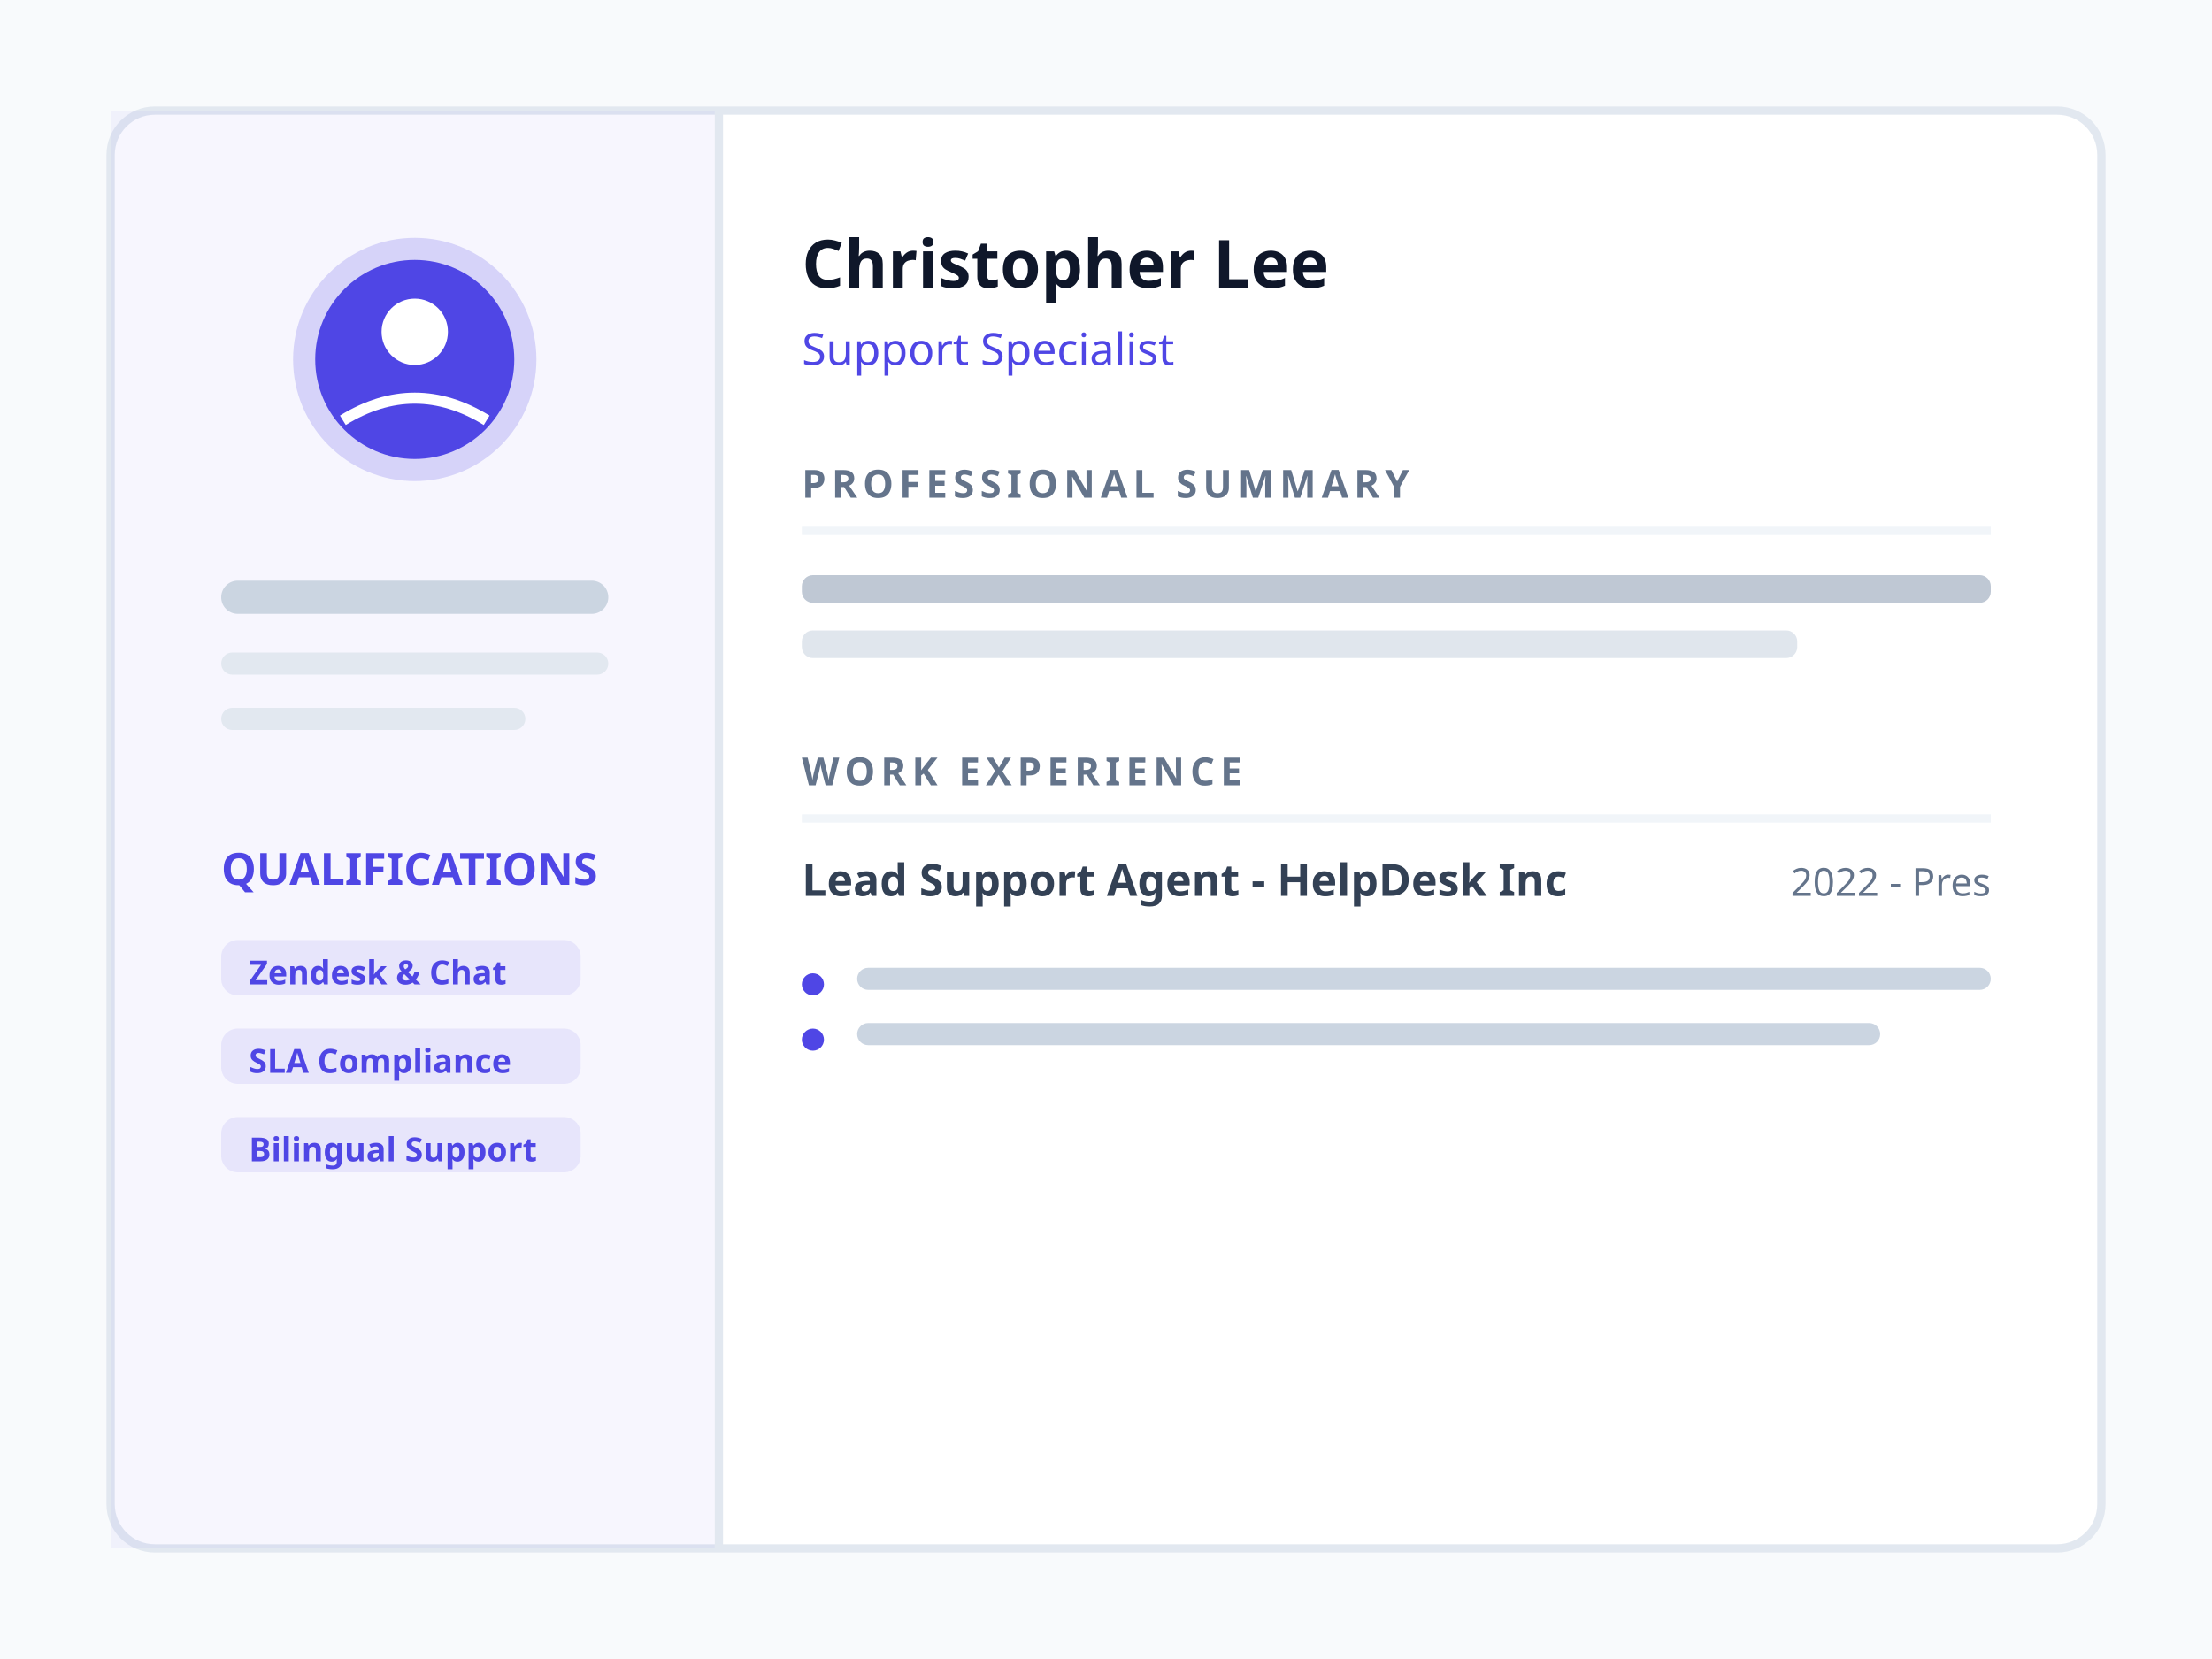
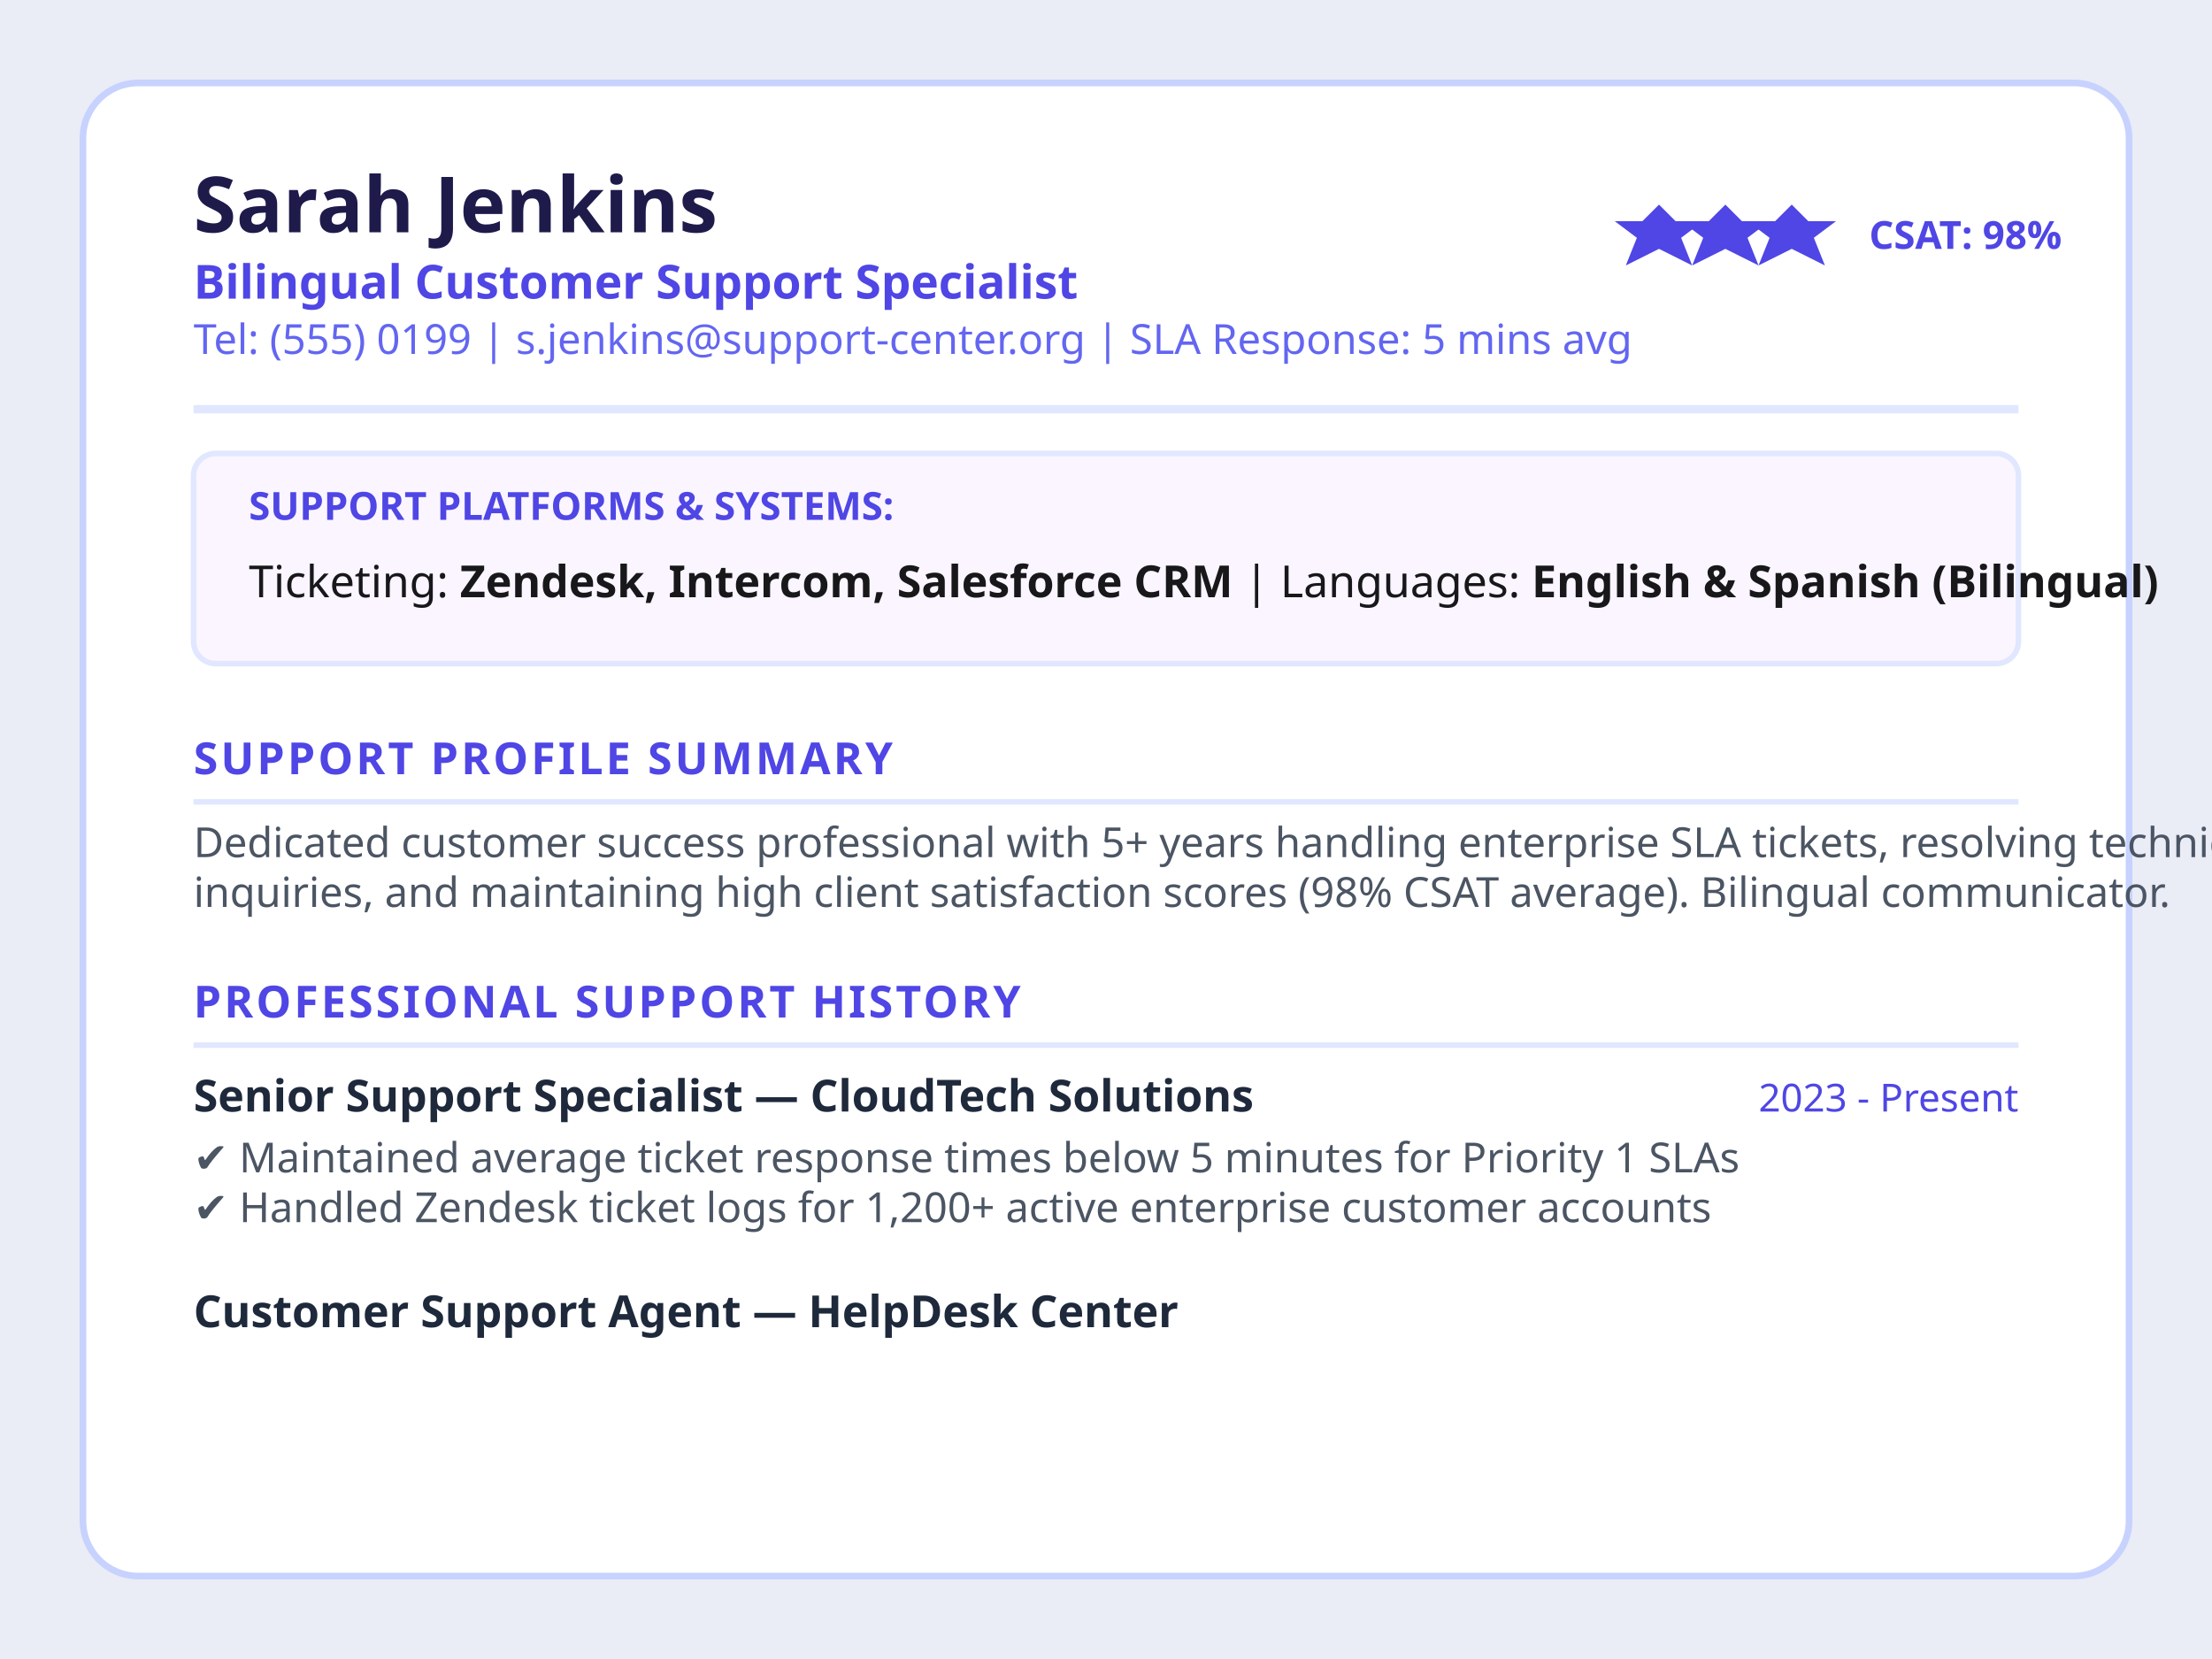
<svg xmlns="http://www.w3.org/2000/svg" viewBox="0 0 400 300" width="100%" height="100%">
-   <rect width="100%" height="100%" fill="#f8fafc" />
-   <rect x="20" y="20" width="360" height="260" rx="8" fill="#ffffff" stroke="#e2e8f0" stroke-width="1.5" />
-   <rect x="20" y="20" width="110" height="260" rx="0" fill="#4f46e5" opacity="0.05" />
-   <line x1="130" y1="20" x2="130" y2="280" stroke="#e2e8f0" stroke-width="1.5" />
-   <circle cx="75" cy="65" r="22" fill="#4f46e5" opacity="0.2" />
-   <circle cx="75" cy="65" r="18" fill="#4f46e5" />
-   <circle cx="75" cy="60" r="6" fill="#ffffff" />
-   <path d="M62 76 Q75 68 88 76" stroke="#ffffff" stroke-width="2" fill="none" />
-   <rect x="40" y="105" width="70" height="6" rx="3" fill="#cbd5e1" />
-   <rect x="40" y="118" width="70" height="4" rx="2" fill="#e2e8f0" />
-   <rect x="40" y="128" width="55" height="4" rx="2" fill="#e2e8f0" />
-   <text x="40" y="160" font-family="system-ui, sans-serif" font-size="8" font-weight="bold" fill="#4f46e5">QUALIFICATIONS</text>
-   <rect x="40" y="170" width="65" height="10" rx="3" fill="#4f46e5" opacity="0.1" />
-   <text x="45" y="178" font-family="system-ui, sans-serif" font-size="6" font-weight="bold" fill="#4f46e5">Zendesk &amp; Chat</text>
-   <rect x="40" y="186" width="65" height="10" rx="3" fill="#4f46e5" opacity="0.1" />
-   <text x="45" y="194" font-family="system-ui, sans-serif" font-size="6" font-weight="bold" fill="#4f46e5">SLA Compliance</text>
-   <rect x="40" y="202" width="65" height="10" rx="3" fill="#4f46e5" opacity="0.1" />
-   <text x="45" y="210" font-family="system-ui, sans-serif" font-size="6" font-weight="bold" fill="#4f46e5">Bilingual Support</text>
-   <text x="145" y="52" font-family="system-ui, sans-serif" font-size="12" font-weight="bold" fill="#0f172a">Christopher Lee</text>
-   <text x="145" y="66" font-family="system-ui, sans-serif" font-size="8" font-weight="semibold" fill="#4f46e5">Support Specialist</text>
-   <text x="145" y="90" font-family="system-ui, sans-serif" font-size="7" font-weight="bold" fill="#64748b" letter-spacing="1">PROFESSIONAL SUMMARY</text>
-   <line x1="145" y1="96" x2="360" y2="96" stroke="#f1f5f9" stroke-width="1.5" />
-   <rect x="145" y="104" width="215" height="5" rx="2" fill="#94a3b8" opacity="0.6" />
-   <rect x="145" y="114" width="180" height="5" rx="2" fill="#cbd5e1" opacity="0.6" />
-   <text x="145" y="142" font-family="system-ui, sans-serif" font-size="7" font-weight="bold" fill="#64748b" letter-spacing="1">WORK EXPERIENCE</text>
-   <line x1="145" y1="148" x2="360" y2="148" stroke="#f1f5f9" stroke-width="1.5" />
-   <text x="145" y="162" font-family="system-ui, sans-serif" font-size="8" font-weight="bold" fill="#334155">Lead Support Agent - HelpDesk Inc</text>
-   <text x="360" y="162" font-family="system-ui, sans-serif" font-size="7" fill="#64748b" text-anchor="end">2022 - Pres</text>
-   <circle cx="147" cy="178" r="2" fill="#4f46e5" />
-   <rect x="155" y="175" width="205" height="4" rx="2" fill="#cbd5e1" />
-   <circle cx="147" cy="188" r="2" fill="#4f46e5" />
-   <rect x="155" y="185" width="185" height="4" rx="2" fill="#cbd5e1" />
+   <rect width="100%" height="100%" fill="#e0e7ff" opacity="0.4" />
+   <rect x="15" y="15" width="370" height="270" rx="10" fill="#ffffff" stroke="#c7d2fe" stroke-width="1.2" />
+   <g transform="translate(300, 32)">
+     <path d="M0 5 L3 8 L8 8 L4 11 L6 16 L0 13 L-6 16 L-4 11 L-8 8 L-3 8 Z" fill="#4f46e5" />
+     <path d="M12 5 L15 8 L20 8 L16 11 L18 16 L12 13 L6 16 L8 11 L4 8 L9 8 Z" fill="#4f46e5" />
+     <path d="M24 5 L27 8 L32 8 L28 11 L30 16 L24 13 L18 16 L20 11 L16 8 L21 8 Z" fill="#4f46e5" />
+     <text x="38" y="13" font-family="system-ui, sans-serif" font-size="7" font-weight="bold" fill="#4f46e5">CSAT: 98%</text>
+   </g>
+   <g transform="translate(35, 30)">
+     <text x="0" y="12" font-family="system-ui, sans-serif" font-size="14" font-weight="bold" fill="#1e1b4b">Sarah Jenkins</text>
+     <text x="0" y="24" font-family="system-ui, sans-serif" font-size="8.5" font-weight="bold" fill="#4f46e5">Bilingual Customer Support Specialist</text>
+     <text x="0" y="34" font-family="system-ui, sans-serif" font-size="7.5" fill="#6366f1">Tel: (555) 0199 | s.jenkins@support-center.org | SLA Response: 5 mins avg</text>
+   </g>
+   <line x1="35" y1="74" x2="365" y2="74" stroke="#e0e7ff" stroke-width="1.5" />
+   <g transform="translate(35, 82)">
+     <rect x="0" y="0" width="330" height="38" rx="4" fill="#faf5ff" stroke="#e0e7ff" stroke-width="1" />
+     <text x="10" y="12" font-family="system-ui, sans-serif" font-size="7" font-weight="bold" fill="#4f46e5">SUPPORT PLATFORMS &amp; SYSTEMS:</text>
+     <text x="10" y="26" font-family="system-ui, sans-serif" font-size="8" fill="#18181b">Ticketing: <tspan font-weight="bold">Zendesk, Intercom, Salesforce CRM</tspan> | Languages: <tspan font-weight="bold">English &amp; Spanish (Bilingual)</tspan>
+     </text>
+   </g>
+   <g transform="translate(35, 132)">
+     <text x="0" y="8" font-family="system-ui, sans-serif" font-size="8" font-weight="bold" fill="#4f46e5" letter-spacing="0.5">SUPPORT PROFILE SUMMARY</text>
+     <line x1="0" y1="13" x2="330" y2="13" stroke="#e0e7ff" stroke-width="1" />
+     <text x="0" y="23" font-family="system-ui, sans-serif" font-size="7.5" fill="#4b5563">Dedicated customer success professional with 5+ years handling enterprise SLA tickets, resolving technical</text>
+     <text x="0" y="32" font-family="system-ui, sans-serif" font-size="7.5" fill="#4b5563">inquiries, and maintaining high client satisfaction scores (98% CSAT average). Bilingual communicator.</text>
+     <text x="0" y="52" font-family="system-ui, sans-serif" font-size="8" font-weight="bold" fill="#4f46e5" letter-spacing="0.5">PROFESSIONAL SUPPORT HISTORY</text>
+     <line x1="0" y1="57" x2="330" y2="57" stroke="#e0e7ff" stroke-width="1" />
+     <text x="0" y="69" font-family="system-ui, sans-serif" font-size="8" font-weight="bold" fill="#1e293b">Senior Support Specialist — CloudTech Solutions</text>
+     <text x="330" y="69" font-family="system-ui, sans-serif" font-size="7" fill="#4f46e5" text-anchor="end">2023 - Present</text>
+     <text x="0" y="80" font-family="system-ui, sans-serif" font-size="7.5" fill="#4b5563">✔ Maintained average ticket response times below 5 minutes for Priority 1 SLAs</text>
+     <text x="0" y="89" font-family="system-ui, sans-serif" font-size="7.5" fill="#4b5563">✔ Handled Zendesk ticket logs for 1,200+ active enterprise customer accounts</text>
+     <text x="0" y="108" font-family="system-ui, sans-serif" font-size="8" font-weight="bold" fill="#1e293b">Customer Support Agent — HelpDesk Center</text>
+   </g>
</svg>
